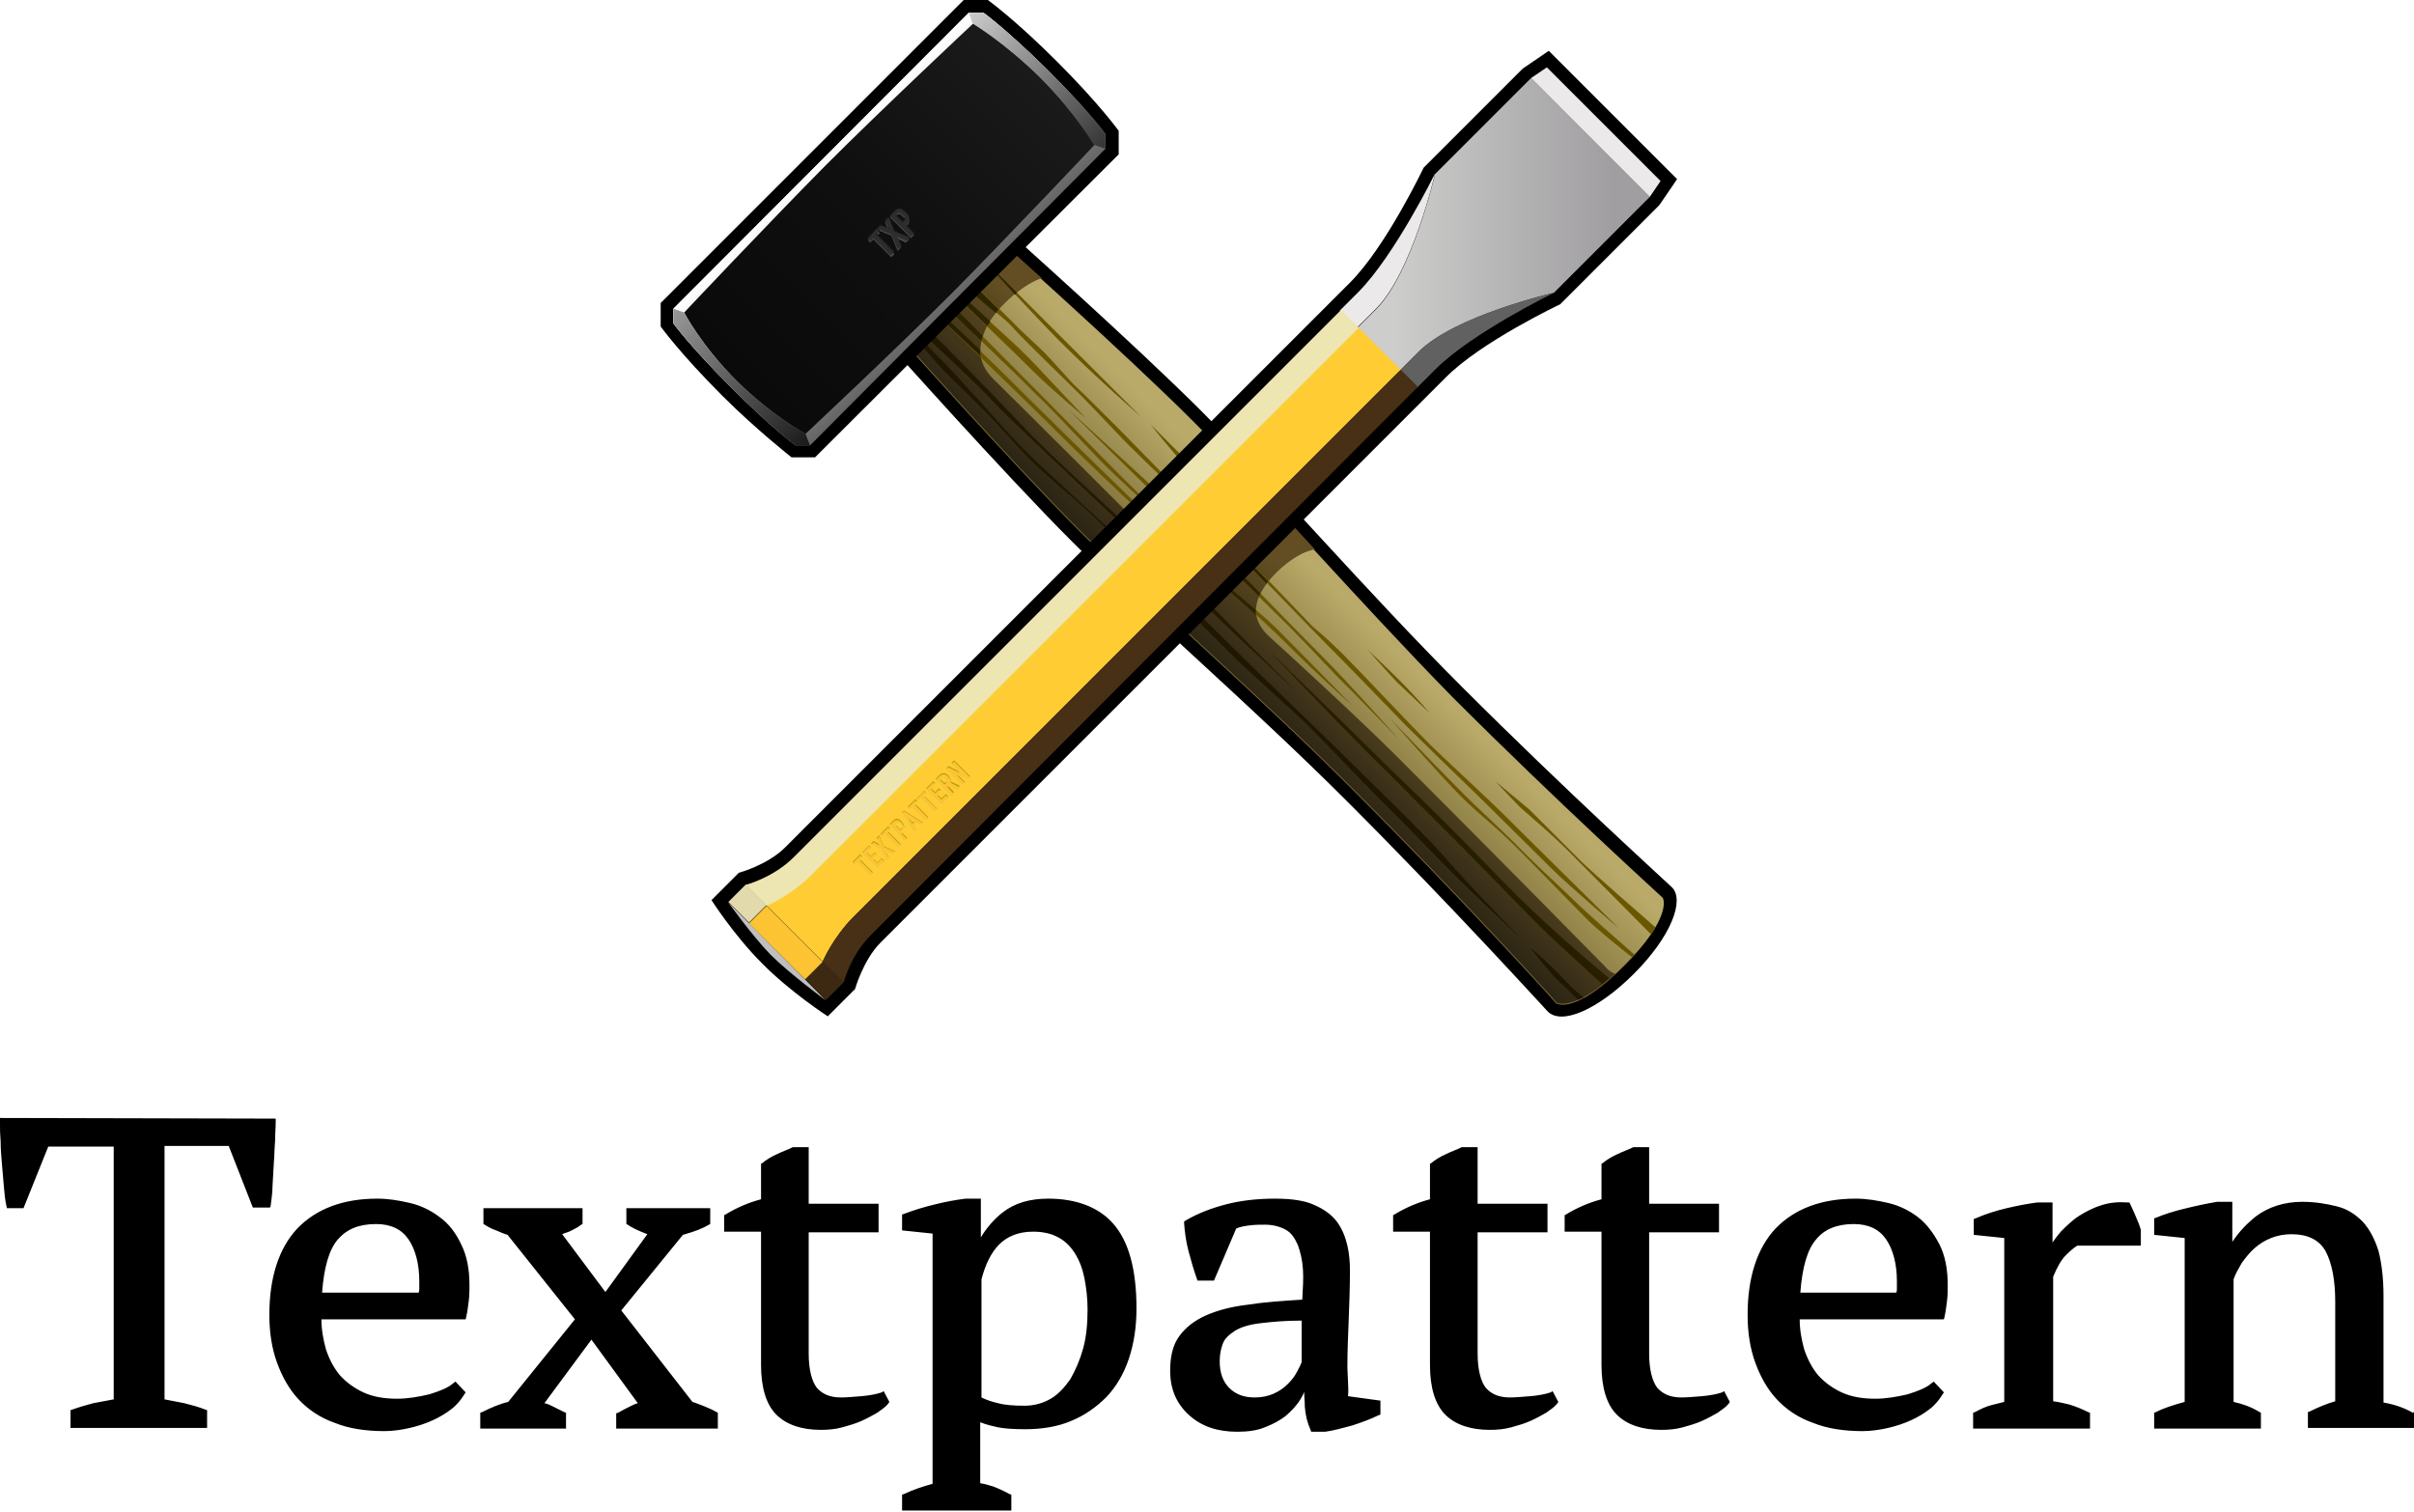
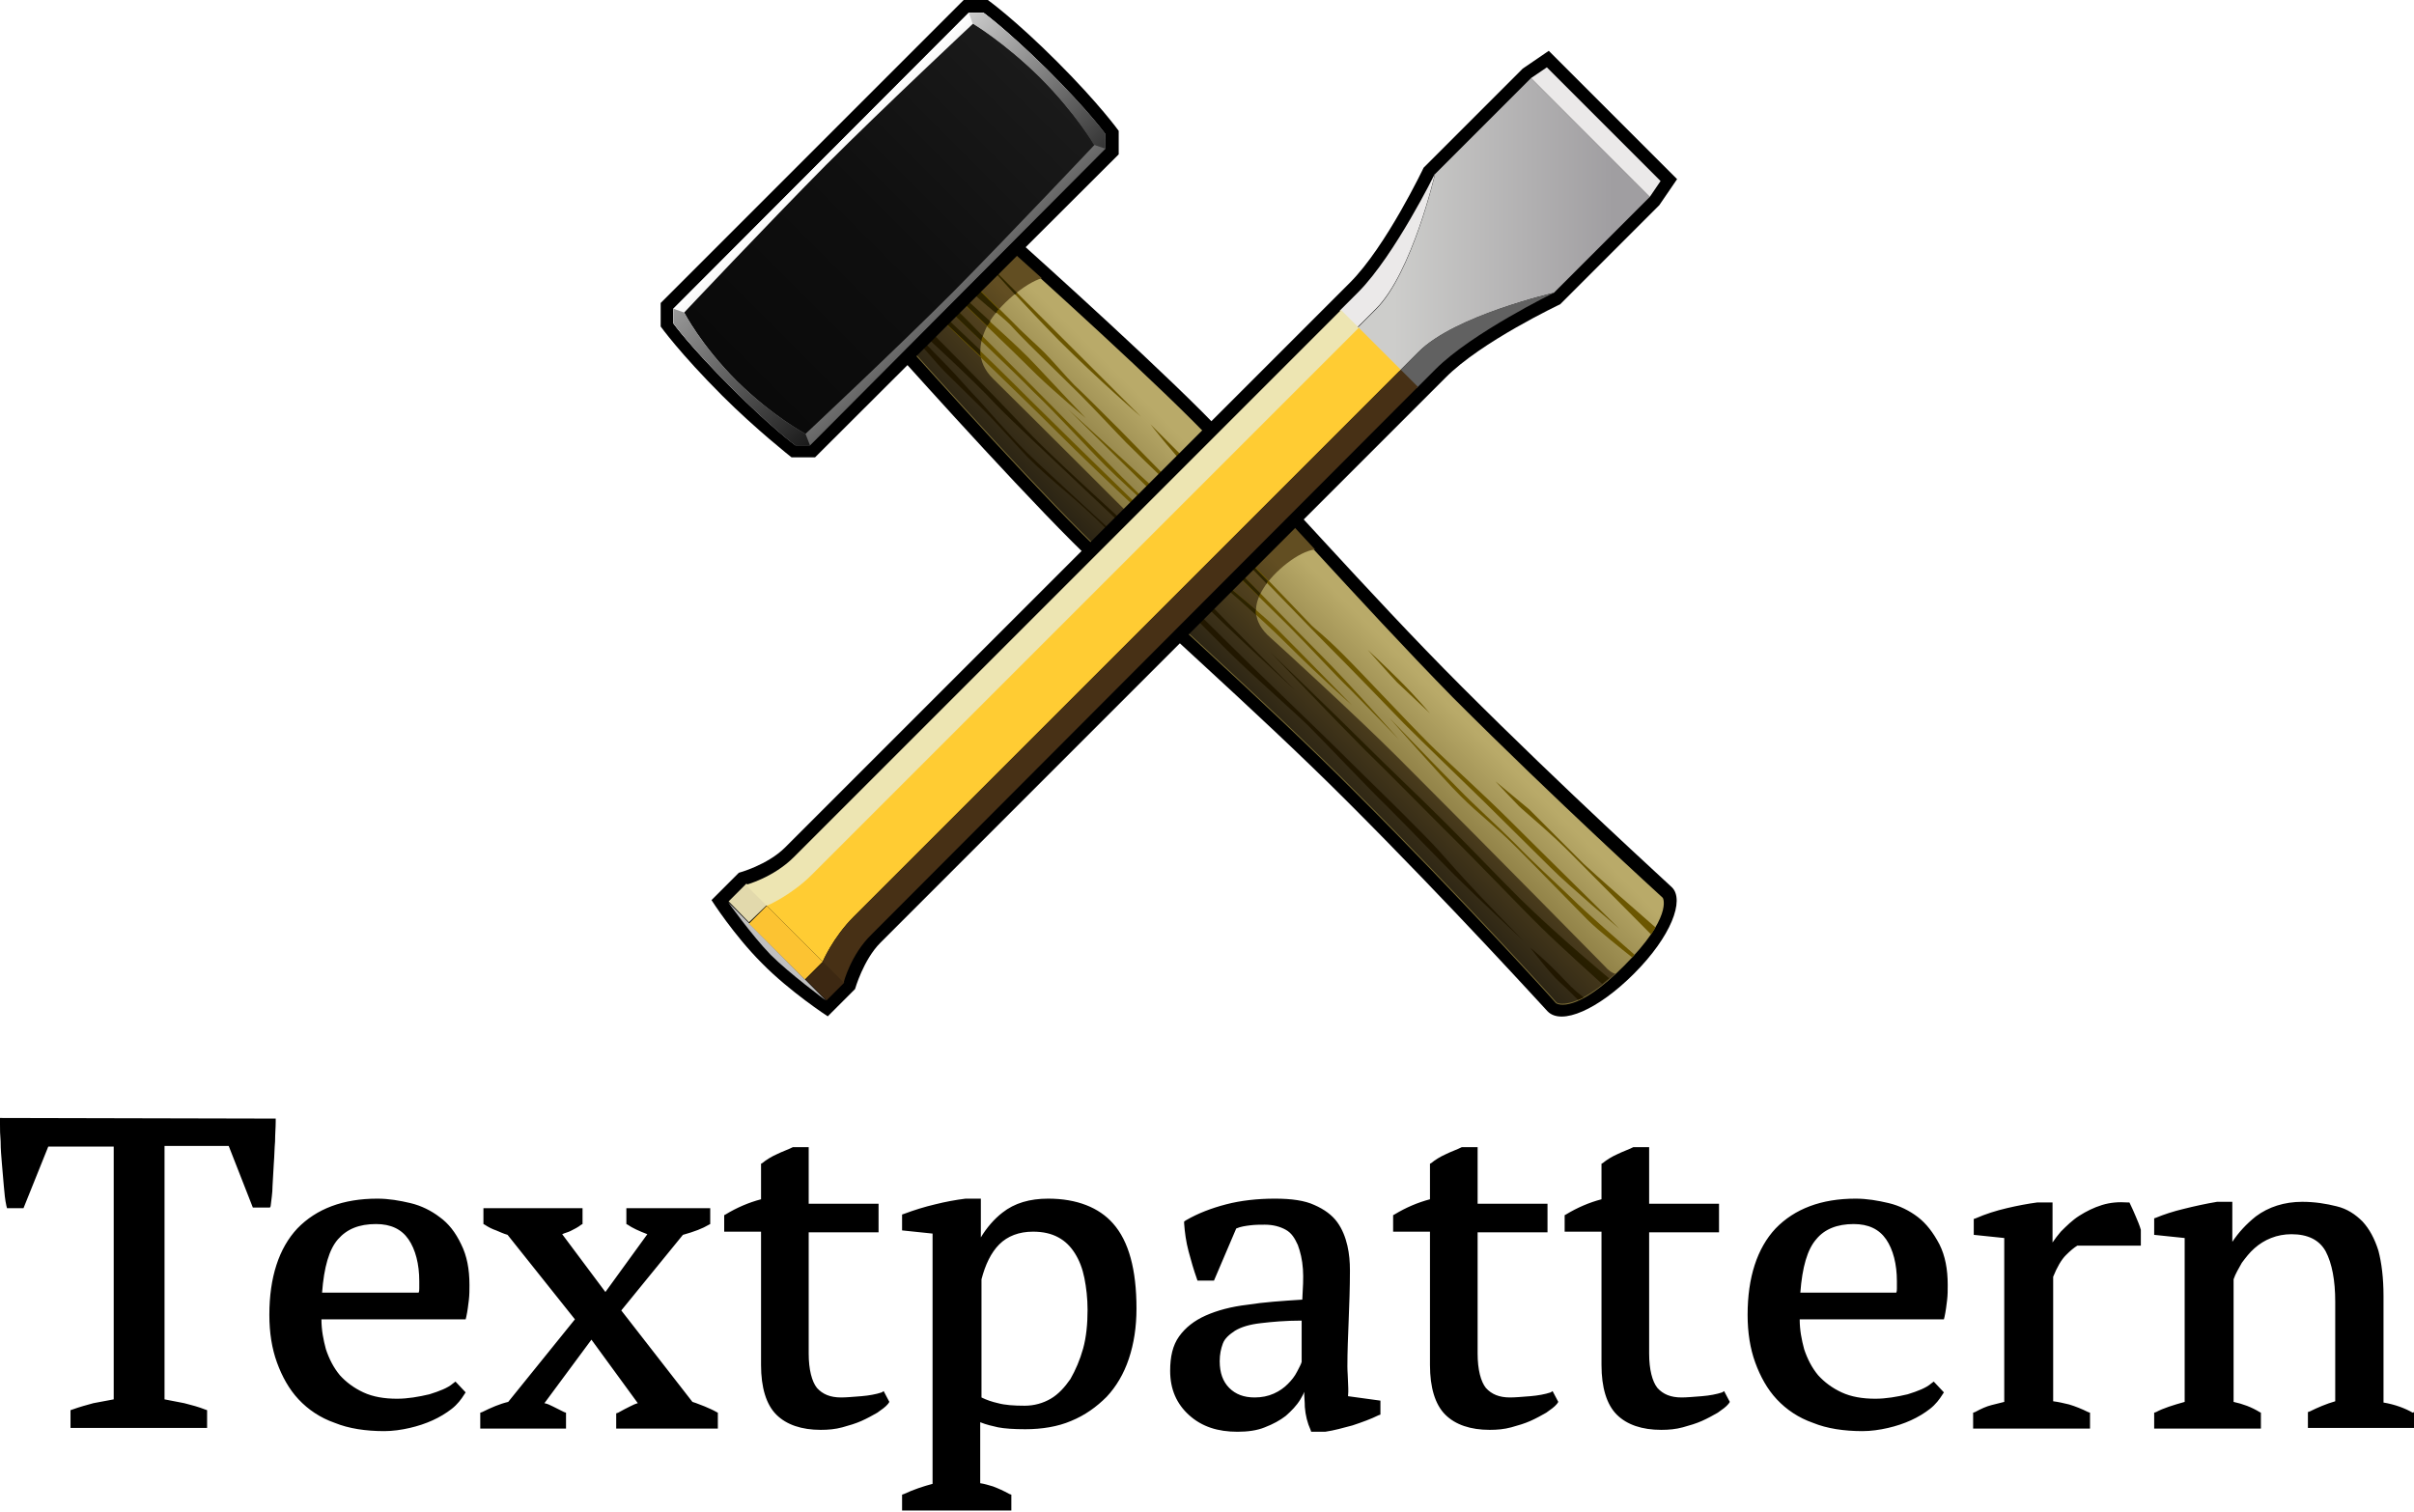
- <svg xmlns="http://www.w3.org/2000/svg" height="238" viewBox="0 0 380 238" width="380">
-   <linearGradient id="a" gradientTransform="matrix(1 0 0 -1 -101 -537.5)" gradientUnits="userSpaceOnUse" x1="294.575" x2="312.156" y1="-644.675" y2="-627.094">
+ <svg xmlns="http://www.w3.org/2000/svg" viewBox="0 0 380 238" width="380" height="238">
+   <linearGradient id="a" gradientUnits="userSpaceOnUse" x1="193.6" x2="211.181" y1="107.2" y2="89.619">
    <stop offset=".125" stop-color="#7b6c35" />
    <stop offset=".875" stop-color="#b9aa69" />
  </linearGradient>
-   <linearGradient id="b" gradientTransform="matrix(1 0 0 -1 -101 -537.5)" gradientUnits="userSpaceOnUse" x1="294.558" x2="311.847" y1="-644.657" y2="-627.368">
+   <linearGradient id="b" gradientUnits="userSpaceOnUse" x1="193.576" x2="210.875" y1="107.174" y2="89.874">
    <stop offset="0" stop-color="#2b2414" />
    <stop offset=".75" stop-color="#624e22" />
  </linearGradient>
-   <linearGradient id="c" gradientTransform="matrix(1 0 0 -1 -101 -537.5)" gradientUnits="userSpaceOnUse" x1="308.349" x2="296.258" y1="-630.825" y2="-642.916">
+   <linearGradient id="c" gradientUnits="userSpaceOnUse" x1="207.326" x2="195.226" y1="93.325" y2="105.425">
    <stop offset=".5" stop-color="#2d2400" />
    <stop offset=".875" stop-color="#211700" />
  </linearGradient>
-   <linearGradient id="d" gradientTransform="matrix(1 0 0 -1 -101 -537.5)" gradientUnits="userSpaceOnUse" x1="230.289" x2="251.714" y1="-562.785" y2="-584.21">
+   <linearGradient id="d" gradientUnits="userSpaceOnUse" x1="129.287" x2="150.712" y1="25.287" y2="46.712">
    <stop offset="0" stop-color="#fff" />
    <stop offset="1" stop-color="#666" />
  </linearGradient>
-   <linearGradient id="e" gradientTransform="matrix(1 0 0 -1 -101 -537.5)" gradientUnits="userSpaceOnUse" x1="217.045" x2="264.76" y1="-597.449" y2="-549.734">
+   <linearGradient id="e" gradientUnits="userSpaceOnUse" x1="116.048" x2="163.763" y1="59.952" y2="12.237">
    <stop offset="0" stop-color="#0a0a0a" />
    <stop offset=".5" stop-color="#0f0f0f" />
    <stop offset="1" stop-color="#1a1a1a" />
  </linearGradient>
-   <linearGradient id="f" gradientTransform="matrix(1 0 0 -1 -101 -537.5)" gradientUnits="userSpaceOnUse" x1="206.455" x2="227.879" y1="-586.62" y2="-608.044">
+   <linearGradient id="f" gradientUnits="userSpaceOnUse" x1="105.45" x2="126.874" y1="49.15" y2="70.574">
    <stop offset="0" stop-color="#999" />
    <stop offset="1" stop-color="#1a1a1a" />
  </linearGradient>
-   <linearGradient id="g" gradientTransform="matrix(1 0 0 -1 -101 -537.5)" gradientUnits="userSpaceOnUse" x1="254.121" x2="275.544" y1="-538.953" y2="-560.376">
+   <linearGradient id="g" gradientUnits="userSpaceOnUse" x1="153.112" x2="174.535" y1="1.462" y2="22.885">
    <stop offset="0" stop-color="#ccc" />
    <stop offset="1" stop-color="#333" />
  </linearGradient>
-   <linearGradient id="h" gradientTransform="matrix(1 0 0 -1 -101 -537.5)" gradientUnits="userSpaceOnUse" x1="314.633" x2="360.704" y1="-572.832" y2="-572.832">
+   <linearGradient id="h" gradientUnits="userSpaceOnUse" x1="213.6" x2="259.7" y1="35.35" y2="35.35">
    <stop offset=".125" stop-color="#cdcdcb" />
    <stop offset=".875" stop-color="#a09ea1" />
  </linearGradient>
  <path d="m257.2 153.3c-5.6 5.6-11.4 8.2-13.6 5.9-.8-.8 0 0 0 0-.4-.4-14.9-16.4-31.5-33-15-15-32.5-30.1-43.3-40.9s-28.8-31-28.8-31l-1.2-1.4 8.7-9.5 9.3-8.6 1.4 1.2s20.2 18 31 28.8 26 28.4 40.9 43.3c16.5 16.5 32.4 30.9 33.1 31.6 2 2-.1 7.7-6 13.6z" />
  <path d="m187.8 66.3c-10.7-10.7-30.9-28.7-30.9-28.7l-8 7.4-7.4 8s18 20.2 28.7 30.9 28.3 25.9 43.3 41c16.5 16.5 31.2 32.7 31.4 33 .3.3 3.4 1.6 10.8-5.9 7.5-7.5 6.2-10.6 6-10.7-.2-.2-16.5-15-33-31.5-15-15.3-30.2-32.8-40.9-43.5z" fill="url(#a)" />
  <path d="m254.3 153.3c-.5-.1-1.1-.5-1.7-1.2-.8-.8-16.1-16.4-32.6-32.9-6.1-6.1-18.3-17.3-20-18.8-3-2.6-2.7-5.3-1.1-7.8 1.6-2.6 5.5-5.8 8.1-6.1-2.5-2.7-5-5.4-7.4-8-7.2 4-15.5 8.8-16.7 7.6-5.8-5.8-20.4-20.4-26.6-26.5-2.7-2.7-2.3-5.6-.8-8.5 1.7-3.1 6-6.6 8.5-7.3-4.2-3.8-7-6.3-7-6.3l-8 7.4-7.4 8s18 20.2 28.7 30.9 28.3 25.9 43.3 41c16.5 16.5 31.2 32.7 31.4 33 .2.2 2.9 1.3 9.3-4.5z" fill="url(#b)" />
  <path d="m225.1 112.3s-2.1-2.5-4.6-5-5.2-5-5.2-5 3 3.4 4.6 5.1c1.6 1.5 5.2 4.9 5.2 4.9zm-37.8-39.3-6.2-6.2s3.6 4.6 5.7 6.7c2.2 2.2 2.9 1.9.5-.5zm-5.3 9.4c-3.8-3.8-9.9-9.6-19.9-19.5-7.7-7.7-13.8-13.4-15.7-15.2l-.4.5c2.7 2.6 14.1 13.5 20.4 19.8 7.1 7.1 19.3 18.5 22.5 21.1s9.4 8 14.2 12.8c4.7 4.7 9.7 9.1 9.7 9.1s-8.1-8.3-11.7-11.9-14.7-12.3-19.1-16.7zm-2.4-16.8-12.5-12.5-13-13c1.5 1.7 7.4 8.2 12.6 13.5 6.1 6.1 12.9 12 12.9 12zm-15.2-9c1 1 3.7 3.6 5.7 5.6s6.2 6.5 7.2 7.5c4.1 4.1 7 6.7 11.9 11.6s16.9 17.4 19.3 19.8c4.1 4.1 9.7 9.9 12.5 12.8 2.9 2.9 9.3 9.1 12.6 12.3 3.3 3.3 7.6 7.5 10.5 10.4s10.8 9.6 10.8 9.6-12.5-12.3-17-16.8-10.1-9.5-12.9-12.3c-3.9-3.9-10.2-10.7-13.5-14s-4.3-3.9-5-4.6-7.5-7.9-9.4-9.7c-1.8-1.8-17.8-18-20.7-21-2.9-2.9-6-6-7.3-7.2-1.2-1.2-3.4-3.8-4.7-5.1s-3.6-3.3-5.1-4.9c-1.5-1.5-5.5-5.4-8-7.9l-.9.8c4.3 4.2 6.9 5.9 8.6 7.6 1.6 1.8 4.4 4.5 5.4 5.5zm9.7 16.8c3 3 15.7 14.5 15.7 14.5s-8.7-8.3-13.1-12.7-9.8-10-15.1-15.3c-4.4-4.4-11.5-11.6-13.8-13.9l-.7.7c3 2.8 12.7 12 15.5 14.9 3.5 3.3 8.4 8.7 11.5 11.8zm64.4 59.4c-3.1-3.1-6.3-5.9-9-8.7-2.8-2.8-10.8-11.1-10.8-11.1s8.2 9.3 11.2 12.3 5.2 4.5 8.8 8.1 9.1 9.3 11.2 11.4c1.7 1.7 5.6 4.8 7 5.9l.4-.4c-1.8-1.6-7.5-6.5-10-9-3-2.9-5.7-5.3-8.8-8.5zm10.8 3.2-8.6-8.6-5.3-4.4s2.9 3.1 3.7 3.9 5.2 4.4 8.4 7.7c2.8 2.8 10.3 10.4 12.4 12.5.3-.4.5-.8.7-1.1-2.1-1.8-9.6-8.4-11.3-10zm-78.4-70.2c-3.4-3.5-7.6-8.1-9.1-9.6-3.4-3.4-10.1-9.2-12.5-11.6l-.4.4-.1.1c2.5 2.4 9.8 9.3 14.4 13.9 3 2.9 7.7 6.8 7.7 6.8zm-2.8-1.4c3.7 3.7 31.2 30.6 34.7 34.1s7.5 7.9 9.6 9.9c2.1 2.1 7.8 8 7.8 8s-7.7-8.7-12.2-13.2-15.4-15.8-20.5-20.9c-3.7-3.6-19.4-17.9-19.4-17.9z" fill="#6b5600" />
-   <path d="m212.6 120c-5.1-5.1-14.9-14.4-19.2-18.7-.7-.7-9.3-9.2-11.2-11-1.8-1.8-17.8-16.3-20.7-19.2s-6.3-6.9-7.5-8.2c-1.2-1.2-3.6-4-4.9-5.3s-3.4-3.5-4.9-5.1c-.5-.5-.9-.8-1.2-.9l-.2.2c.1.2.4.7 1 1.3 1.7 1.7 3.9 4.4 4.9 5.4s4.3 4.2 6.3 6.2 5.8 6.3 6.8 7.3c4.1 4.1 7.4 6.3 12.3 11.2s16.5 16.6 18.9 19c4.1 4.1 10 9.2 12.9 12 2.9 2.9 9.3 9.7 12.6 12.9 3.3 3.3 7.6 7.8 10.5 10.7s10.8 10.3 10.8 10.3c-12-12.2-11.6-12.6-15.8-16.8-4.5-4.6-8.6-8.5-11.4-11.3zm26.6 21.4c-4.1-4.1-7.2-7.4-11.5-11.7s-9.2-8.9-13-12.7-14.8-14.4-14.8-14.4 10.9 11.4 15 15.5c4.2 4.1 7.5 7.5 12.4 12.4 5 4.9 12.4 12.7 15.4 15.6 2.5 2.5 9.5 8.8 9.5 8.8l1.1-.9c.1.1-7.9-6.5-14.1-12.6zm-82.4-77.7c3.6 3.8 26.1 24.6 29.3 28 3.2 3.5 17.8 17 17.8 17s-9.8-9.7-14.5-14.7-22.5-20.6-28.1-26.6-15.4-15.8-15.4-15.8l-.9.7s8.3 7.6 11.8 11.4zm89.5 90.6c-2.7-2.9-5.4-5.1-5.4-5.1s3.2 4.2 4.7 5.5c1 .9 2.1 2 2.8 2.7.3-.1.6-.2.9-.4-.6-.4-1.6-1.2-3-2.7zm-58.9-68.7s-.1 0 0 0c1.4 1.4 2.4 2.3 2.4 2.3s-.9-.9-2.4-2.3zm10.3 11.2c0-.3-.1-.5 0-.8-3.4-2.9-8-6.7-11.7-9.9-.2 0-.3.1-.5.1 1.4 1.3 2.5 2.3 3.2 2.8 2.2 1.8 5.6 4.7 9 7.8zm.7-3.4c-3.1-3.1-6.2-6.3-8.7-8.8-.3.1-.5.2-.7.3 3.4 3.4 6.7 6.5 9.2 9 0-.1.1-.3.2-.5zm-38.3-47.3-5.9-5.9c.8.9 3 3.3 5.6 6.2.1-.2.2-.3.3-.3zm39.5 45.4c-1.1-1.1-2-2.1-2.5-2.6-.6-.6-2.6-2.7-5.3-5.3-.1.1-.2.1-.3.2 2.3 2.3 5.1 5.2 7.9 8.1 0-.2.1-.3.2-.4zm-44.9-38.6c-2.8-2.9-5.5-5.5-6.7-6.8-.2.3-.4.5-.6.8 1.4 1.4 4.2 4 7.1 6.8 0-.3.1-.6.2-.8zm2.5-4.2c-1.8-1.8-4.3-4.2-6-5.9l-.8.8c2.8 2.7 4.8 4.4 6.4 5.7.1-.2.2-.4.4-.6zm-2.9 6.4c-3.7-3.5-6.4-6.1-7.7-7.3-.2.2-.3.4-.4.5 1.4 1.4 4.6 4.4 8.2 7.8-.1-.2-.1-.6-.1-1zm1.2-3.9c.1-.2.3-.4.4-.6-2.6-2.4-5.2-4.7-6.5-6l-.3.3-.2.2c1.3 1.2 3.8 3.6 6.5 6.2 0-.1 0-.1.1-.1z" fill="url(#c)" />
+   <path d="m212.6 120c-5.1-5.1-14.9-14.4-19.2-18.7-.7-.7-9.3-9.2-11.2-11-1.8-1.8-17.8-16.3-20.7-19.2s-6.3-6.9-7.5-8.2c-1.2-1.2-3.6-4-4.9-5.3s-3.4-3.5-4.9-5.1c-.5-.5-.9-.8-1.2-.9l-.2.2c.1.2.4.7 1 1.3 1.7 1.7 3.9 4.4 4.9 5.4s4.3 4.2 6.3 6.2 5.8 6.3 6.8 7.3c4.1 4.1 7.4 6.3 12.3 11.2s16.5 16.6 18.9 19c4.1 4.1 10 9.2 12.9 12 2.9 2.9 9.3 9.7 12.6 12.9 3.3 3.3 7.6 7.8 10.5 10.7s10.8 10.3 10.8 10.3c-12-12.2-11.6-12.6-15.8-16.8-4.5-4.6-8.6-8.5-11.4-11.3zm26.6 21.4c-4.1-4.1-7.2-7.4-11.5-11.7s-9.2-8.9-13-12.7-14.8-14.4-14.8-14.4 10.9 11.4 15 15.5c4.2 4.1 7.5 7.5 12.4 12.4 5 4.9 12.4 12.7 15.4 15.6 2.5 2.5 9.5 8.8 9.5 8.8l1.1-.9c.1.1-7.9-6.5-14.1-12.6zm-82.4-77.7c3.6 3.8 26.1 24.6 29.3 28 3.2 3.5 17.8 17 17.8 17s-9.8-9.7-14.5-14.7-22.5-20.6-28.1-26.6-15.4-15.8-15.4-15.8l-.9.7s8.3 7.6 11.8 11.4zm89.5 90.6c-2.7-2.9-5.4-5.1-5.4-5.1s3.2 4.2 4.7 5.5c1 .9 2.1 2 2.8 2.7.3-.1.6-.2.9-.4-.6-.4-1.6-1.2-3-2.7zm-58.9-68.7c1.4 1.4 2.4 2.3 2.4 2.3s-.9-.9-2.4-2.3zm10.3 11.2c0-.3-.1-.5 0-.8-3.4-2.9-8-6.7-11.7-9.9-.2 0-.3.1-.5.1 1.4 1.3 2.5 2.3 3.2 2.8 2.2 1.8 5.6 4.7 9 7.8zm.7-3.4c-3.1-3.1-6.2-6.3-8.7-8.8-.3.1-.5.2-.7.3 3.4 3.4 6.7 6.5 9.2 9 0-.1.1-.3.2-.5zm-38.3-47.3-5.9-5.9c.8.9 3 3.3 5.6 6.2.1-.2.2-.3.3-.3zm39.5 45.4c-1.1-1.1-2-2.1-2.5-2.6-.6-.6-2.6-2.7-5.3-5.3-.1.1-.2.1-.3.2 2.3 2.3 5.1 5.2 7.9 8.1 0-.2.1-.3.2-.4zm-44.9-38.6c-2.8-2.9-5.5-5.5-6.7-6.8-.2.3-.4.5-.6.8 1.4 1.4 4.2 4 7.1 6.8 0-.3.1-.6.2-.8zm2.5-4.2c-1.8-1.8-4.3-4.2-6-5.9l-.8.8c2.8 2.7 4.8 4.4 6.4 5.7.1-.2.2-.4.4-.6zm-2.9 6.4c-3.7-3.5-6.4-6.1-7.7-7.3-.2.2-.3.4-.4.5 1.4 1.4 4.6 4.4 8.2 7.8-.1-.2-.1-.6-.1-1zm1.2-3.9c.1-.2.3-.4.4-.6-2.6-2.4-5.2-4.7-6.5-6l-.3.3-.2.2c1.3 1.2 3.8 3.6 6.5 6.2 0-.1 0-.1.1-.1z" fill="url(#c)" />
  <path d="m155.5 0s4.2 3 10.9 9.7 9.7 10.9 9.7 10.9v3.7l-47.8 47.7h-3.7s-5.6-4.4-10.9-9.7c-6.7-6.7-9.7-10.9-9.7-10.9v-3.7l47.7-47.7z" />
  <path d="m154.8 2h-2.3l-46.5 46.6v2.3s2.5 3.5 9.1 10.1 10.1 9.1 10.1 9.1h2.3l46.5-46.7v-2.3s-2.5-3.5-9.1-10.1c-6.6-6.5-10.1-9-10.1-9z" fill="url(#d)" />
  <path d="m154.8 2h-2.3l-46.5 46.6v2.3s2.5 3.5 9.1 10.1 10.1 9.1 10.1 9.1h2.3l46.5-46.7v-2.3s-2.5-3.5-9.1-10.1c-6.6-6.5-10.1-9-10.1-9z" fill="url(#d)" />
  <path d="m172.3 22.8s-13.1 13.9-22.3 23.2c-9.2 9.2-23.2 22.3-23.2 22.3s-5.1-2.7-10.8-8.3c-5.7-5.7-8.3-10.8-8.3-10.8s13.1-13.9 22.3-23.2c9.2-9.2 23.2-22.3 23.2-22.3s4.9 2.9 10.6 8.5c5.6 5.7 8.5 10.6 8.5 10.6z" fill="url(#e)" />
  <path d="m126.8 68.3s-5.1-2.7-10.8-8.3c-5.7-5.7-8.3-10.8-8.3-10.8l-1.7-.6v2.3s2.5 3.5 9.1 10.1 10.1 9.1 10.1 9.1h2.3z" fill="url(#f)" />
  <path d="m174 23.4v-2.3s-2.5-3.5-9.1-10.1c-6.6-6.5-10.1-9-10.1-9h-2.3l.6 1.7s4.9 2.9 10.6 8.5c5.7 5.7 8.5 10.6 8.5 10.6z" fill="url(#g)" />
-   <path d="m137.5 37.7-.5.5-.4-.4 1.5-1.5.4.4-.5.5 2.8 2.8-.5.5zm2.8-.6-2.2-.9.5-.5 1.3.6-.6-1.3.5-.5.9 2.2 2.4 1-.5.5-1.5-.7.7 1.5-.5.5zm-.2-2.9.7-.7c.3-.3.5-.4.8-.4s.6.2 1 .6c.3.3.5.5.5.8.1.3 0 .7-.3 1l-.2.2 1.3 1.3-.5.5zm2 1 .2-.2c.4-.4.2-.6-.2-.9-.3-.3-.6-.6-.9-.2l-.2.2z" fill="#494949" />
-   <g fill="#191919">
-     <path d="m137.5 37.3-.5.5-.4-.4 1.5-1.6.4.4-.5.5 2.8 2.8-.5.5z" />
-     <path d="m140.3 36.7-2.2-.9.5-.5 1.3.6-.6-1.3.5-.5.9 2.2 2.4 1-.5.5-1.5-.7.7 1.5-.5.5zm-.2-2.9.7-.7c.3-.3.5-.4.8-.4s.6.2 1 .6c.3.3.5.5.5.8.1.3 0 .7-.3 1l-.2.2 1.3 1.3-.5.5zm2 1 .2-.2c.4-.4.2-.6-.2-.9-.3-.3-.6-.6-.9-.2l-.2.2z" />
-   </g>
-   <path d="m137.5 37.5-.5.5-.4-.4 1.4-1.6.4.4-.5.5 2.8 2.8-.5.5zm2.8-.6-2.2-.9.5-.5 1.4.5-.6-1.3.5-.5.9 2.2 2.4 1-.5.5-1.5-.7.7 1.5-.5.5zm-.2-2.9.7-.7c.3-.3.5-.4.8-.4s.6.2 1 .6c.3.3.5.5.5.8.1.3 0 .7-.3 1l-.2.2 1.3 1.3-.5.5zm2 1 .2-.2c.4-.4.2-.6-.2-.9-.3-.3-.6-.6-.9-.2l-.2.2z" fill="#2d2d2d" />
  <path d="m119.9 151.6c-4.4-4.4-7.9-9.9-7.9-9.9l4.3-4.3s4.5-1.2 7.3-4l88.9-88.9c5.7-5.7 11.6-18.1 11.6-18.1l15.6-15.6 4.1-2.8 20.2 20.2-2.8 4.1-15.6 15.6s-12.5 5.9-18.1 11.6l-88.9 88.9c-2.7 2.7-4 7.3-4 7.3l-4.3 4.3s-6-3.9-10.4-8.4z" />
  <path d="m241 12.3-15.1 15.1s-3.6 15.6-9.3 21.3l-3 3 6.7 6.7 3-3c5.7-5.7 21.3-9.3 21.3-9.3l15.1-15.1z" fill="url(#h)" />
  <path d="m220.3 58.4 2.7 2.7 3-3c5.7-5.7 18.6-12 18.6-12s-15.6 3.5-21.3 9.3z" fill="#616161" />
  <path d="m210.9 48.9 2.7 2.7 3-3c5.7-5.7 9.3-21.3 9.3-21.3s-6.3 12.8-12 18.6z" fill="#ebe9e9" />
  <path d="m213.8 51.5-86.1 86.1c-3.3 3.3-7.1 4.9-7.1 4.9l8.9 8.9s1.6-3.8 4.9-7.1l86.1-86.1z" fill="#fc3" />
  <path d="m114.6 142s3.7 5.2 6.7 8.3c3 3 8.7 7.2 8.7 7.2z" fill="#bfbfbf" />
  <path d="m259.7 31 1.7-2.5-17.9-17.9-2.5 1.7" fill="#ebe9e9" />
-   <path d="m134.9 135.6-.4.4-.3-.3 1.2-1.2.3.3-.4.4 2.1 2.1-.4.4zm.8-1.4 1.1-1.1.3.3-.7.7.7.7.6-.6.3.3-.6.6.7.7.7-.7.4.4-1.1 1.1zm3-.7-1.6-.7.4-.4 1 .5-.5-1 .4-.4.7 1.7 1.8.8-.4.4-1.1-.5.5 1.1-.4.4zm.6-2.3-.4.4-.3-.3 1.2-1.2.3.3-.4.4 2.1 2.1-.4.4zm.8-1.5.5-.5c.2-.2.4-.3.6-.3s.4.1.7.4c.2.2.3.4.4.6.1.3 0 .5-.3.8l-.2.2 1 1-.4.4zm1.6.9.2-.2c.3-.3.1-.5-.1-.7s-.4-.4-.7-.1l-.2.2zm.3-2.7.3-.3 3 1.9-.4.4-.6-.4-.5.5.4.6-.4.4zm.9.5.7 1.1.4-.4zm.7-1.5-.4.4-.3-.3 1.2-1.2.3.3-.4.4 2.1 2.1-.4.4zm1.4-1.3-.4.4-.3-.3 1.2-1.2.3.3-.4.4 2.1 2.1-.4.4zm.8-1.5 1.1-1.1.3.3-.7.7.7.7.6-.6.3.3-.6.6.7.7.7-.7.4.4-1.1 1.1zm1.5-1.5.6-.6c.4-.4.9-.4 1.4.1.3.3.4.6.3.9l1.5.7-.4.4-1.4-.7-.2.2 1.1 1.1-.4.4zm1.4.7.2-.2c.2-.2.1-.4-.1-.7-.3-.2-.4-.3-.7-.1l-.2.2zm.3-2.4.3-.3 2 1-1.5-1.5.4-.4 2.5 2.5-.3.3-2-.9 1.5 1.5-.4.4z" fill="#ba9c0a" />
-   <path d="m134.9 135.9-.4.4-.3-.3 1.2-1.2.3.3-.4.4 2.1 2.1-.4.4zm.8-1.4 1.1-1.1.3.3-.7.7.7.7.6-.6.3.3-.6.6.7.7.7-.7.4.4-1.1 1.1zm3-.7-1.6-.7.4-.4 1 .5-.5-1 .4-.4.7 1.7 1.8.8-.4.4-1.1-.5.5 1.1-.4.4zm.6-2.3-.4.4-.3-.3 1.2-1.2.3.3-.4.4 2.1 2.1-.4.4zm.8-1.4.5-.5c.2-.2.4-.3.6-.3s.4.1.7.4c.2.2.3.4.4.6.1.3 0 .5-.3.8l-.2.2 1 1-.4.4zm1.6.8.2-.2c.3-.3.1-.5-.1-.7s-.4-.4-.7-.1l-.2.2zm.3-2.7.3-.3 3 1.9-.4.4-.6-.4-.5.5.4.6-.4.4zm.9.5.7 1.1.4-.4zm.7-1.5-.4.4-.3-.3 1.2-1.2.3.3-.4.4 2.1 2.1-.4.4zm1.4-1.3-.4.4-.3-.3 1.2-1.2.3.3-.4.4 2.1 2.1-.4.4zm.8-1.5 1.1-1.1.3.3-.7.7.7.7.6-.6.3.3-.6.6.7.7.7-.7.4.4-1.1 1.1zm1.5-1.5.6-.6c.4-.4.9-.4 1.4.1.3.3.4.6.3.9l1.5.7-.4.4-1.4-.7-.3.3 1.1 1.1-.4.4zm1.4.8.2-.2c.2-.2.1-.4-.1-.7-.3-.2-.4-.3-.7-.1l-.2.2zm.3-2.5.3-.3 2 1-1.5-1.5.4-.4 2.5 2.5-.3.3-2-.9 1.5 1.5-.4.4z" fill="#ecd74c" />
-   <path d="m134.9 135.8-.4.4-.3-.3 1.2-1.2.3.3-.4.4 2.1 2.1-.4.4zm.8-1.5 1.1-1.1.3.3-.7.7.7.7.6-.6.3.3-.6.6.7.7.7-.7.4.4-1.1 1.1zm3-.6-1.6-.7.4-.4 1 .5-.5-1 .4-.4.7 1.6 1.8.8-.4.4-1.1-.5.5 1.1-.4.4zm.6-2.3-.4.4-.3-.3 1.2-1.2.3.3-.4.4 2.1 2.1-.4.4zm.8-1.5.5-.5c.2-.2.4-.3.6-.3s.4.1.7.4c.2.2.3.4.4.6.1.3 0 .5-.3.8l-.2.2 1 1-.4.4zm1.6.8.2-.2c.3-.3.1-.5-.1-.7s-.4-.4-.7-.1l-.2.2zm.3-2.7.3-.3 3 1.9-.3.4-.6-.4-.5.5.4.6-.4.4zm.9.6.7 1.1.4-.4zm.7-1.5-.4.4-.3-.3 1.2-1.2.3.3-.4.4 2.1 2.1-.4.4zm1.4-1.4-.4.4-.3-.3 1.2-1.2.3.3-.4.4 2.1 2.1-.4.4zm.8-1.4 1.1-1.1.3.3-.7.7.7.7.6-.6.3.3-.6.6.7.7.7-.7.4.4-1.1 1.1zm1.5-1.5.6-.6c.4-.4.9-.4 1.4.1.3.3.4.6.3.9l1.5.8-.4.4-1.4-.7-.2.2 1.1 1.1-.4.4zm1.4.7.2-.2c.2-.2.1-.4-.1-.7-.3-.2-.4-.3-.7-.1l-.2.2zm.3-2.4.3-.3 2 1-1.5-1.5.4-.4 2.5 2.5-.3.3-2-.9 1.5 1.5-.4.4z" fill="#fcc332" />
-   <path d="m126.78 154.16 2.758-2.756 3.252 3.254-2.76 2.756z" fill="#3d2812" />
-   <path d="m117.903 145.245-3.25-3.254 2.758-2.756 3.252 3.255z" fill="#e2d9ac" />
-   <path d="m129.495 151.434-2.76 2.757-8.836-8.84 2.757-2.756z" fill="#fcc332" />
+   <path d="m126.8 154.2 2.8-2.8 3.3 3.3-2.8 2.8z" fill="#3d2812" />
+   <path d="m117.9 145.2-3.2-3.3 2.8-2.8 3.3 3.3z" fill="#e2d9ac" />
+   <path d="m129.5 151.4-2.8 2.8-8.8-8.8 2.8-2.8z" fill="#fcc332" />
  <path d="m223.2 60.9-2.7-2.7-86.1 86.1c-3.3 3.3-4.9 7.1-4.9 7.1l3.3 3.3s1.1-4.4 4.4-7.6z" fill="#473015" />
  <path d="m211.1 48.8-86.1 86.1c-3.3 3.3-7.6 4.4-7.6 4.4l3.3 3.3s3.8-1.6 7.1-4.9l86.1-86.1z" fill="#ede5b2" />
  <path d="m42.6 189.9c.1-1 .3-2 .3-3.2l.2-3.5c.1-1.2.1-2.4.2-3.5 0-1.1.1-2.2.1-3.1v-.5l-43.4-.1v1c0 .9 0 1.5.1 2.7 0 1.2.1 2.3.2 3.5s.2 2.4.3 3.5c.1 1.2.2 2.2.4 3.1l.1.4h2.6l3.9-9.7h10.3v39.8c-1.1.2-2.2.4-3.2.6-1.1.3-2.2.6-3.3 1l-.3.1v2.8h21.5v-2.8l-.3-.1c-1-.4-2.1-.7-3.3-1-1-.2-2-.4-3.1-.6v-39.9h10.1l3.8 9.7h2.7zm26.6 1.7c-1.3-1-2.9-1.8-4.6-2.2s-3.4-.7-5.2-.7c-5.4 0-9.6 1.6-12.6 4.7-2.9 3.1-4.4 7.7-4.4 13.6 0 2.8.4 5.3 1.2 7.5s1.9 4.2 3.4 5.8 3.4 2.9 5.7 3.7c2.2.9 4.9 1.3 7.8 1.3 1.3 0 2.7-.2 4-.5s2.5-.7 3.6-1.2 2.1-1.1 3-1.8 1.5-1.5 2-2.3l.2-.3-1.6-1.7-.4.3c-.8.7-2.1 1.2-3.7 1.7-1.7.4-3.4.7-5.1.7-2 0-3.8-.3-5.3-1s-2.7-1.6-3.7-2.7c-1-1.2-1.7-2.6-2.2-4.1-.4-1.5-.7-3-.7-4.7h22.7l.1-.4c.2-.9.3-1.8.4-2.6s.1-1.6.1-2.4c0-2.5-.4-4.6-1.3-6.4-.9-1.9-2-3.3-3.4-4.3zm-10 1.1c2.3 0 4 .8 5.1 2.4s1.7 3.9 1.7 6.6v1.1c0 .2 0 .5-.1.7h-15.2c.3-4 1.1-6.8 2.5-8.4s3.3-2.4 6-2.4zm51.7 28.7c-.6-.2-1.2-.5-1.9-.7l-11.2-14.4 9.7-11.9c1.8-.5 3.1-1 4.1-1.6l.2-.1v-2.5h-13.2v2.5l.2.1c.7.5 1.8 1 3.1 1.5l-6.6 9.1-6.8-9.1c.4-.2.9-.3 1.3-.5.6-.3 1.2-.6 1.7-1l.2-.1v-2.5h-15.6v2.5l.2.1c.6.4 1.2.7 1.8.9.5.2 1.1.5 1.8.7l10.6 13.3-10.5 13c-1.3.3-2.7.9-4.1 1.6l-.3.1v2.5h13.5v-2.5l-.3-.1-1.8-.9c-.4-.2-.8-.4-1.3-.5l7.4-10 7.3 10c-.4.1-.8.3-1.2.5-.6.3-1.2.6-1.9 1l-.3.1v2.4h16v-2.5l-.2-.1c-.5-.3-1.2-.6-1.9-.9zm27.9-2.2c-.9.3-2 .5-3.2.6-1.3.1-2.4.2-3.2.2-1.7 0-2.9-.5-3.8-1.5-.8-1-1.3-2.9-1.3-5.4v-19.1h11v-4.5h-11v-8.9h-2.5c-.8.4-1.7.7-2.5 1.1-.9.4-1.7.9-2.3 1.4l-.2.1v5.6c-1.9.5-3.8 1.3-5.6 2.4l-.2.1v2.6h5.8v21c0 3.5.8 6.2 2.4 7.8s4 2.4 7 2.4c1.2 0 2.3-.1 3.4-.4s2.1-.6 3-1 1.8-.9 2.5-1.3c.7-.5 1.3-.9 1.7-1.4l.2-.3-.9-1.7zm26.2-30.5c-2.9 0-5.3.7-7.2 2.2-1.3 1-2.5 2.4-3.4 3.9v-6.1h-2.4c-1.6.2-3.2.5-4.8.9-1.7.4-3.3.9-4.9 1.5l-.3.1v2.5l4.8.5v39.4c-1.5.4-3 .9-4.5 1.6l-.3.1v2.5h17.2v-2.5l-.3-.1c-.9-.5-1.8-.9-2.6-1.2-.7-.2-1.3-.4-2-.5v-9.6c1 .4 1.9.6 2.8.8 1 .2 2.5.3 4.3.3 2.6 0 5.1-.4 7.2-1.3 2.2-.9 4-2.2 5.6-3.8 1.5-1.6 2.7-3.6 3.5-6s1.2-5 1.2-7.9c0-6.1-1.2-10.6-3.7-13.4-2.2-2.5-5.7-3.9-10.2-3.9zm6.2 17.5c0 2.2-.2 4.3-.7 6.1s-1.2 3.4-2 4.8c-.9 1.3-1.9 2.4-3.1 3.1s-2.6 1.1-4.1 1.1c-1.7 0-3.1-.1-4.2-.4-.9-.2-1.8-.5-2.6-.9v-18.6c.6-2.3 1.5-4.2 2.8-5.5s3.1-2 5.3-2c1.6 0 2.9.3 4 .9s1.9 1.4 2.6 2.5 1.2 2.4 1.5 3.9.5 3.2.5 5zm41 11.4c0-.7-.1-1.6-.1-2.5 0-2.3.1-4.7.2-7.2s.2-5.2.2-7.9c0-1.3-.1-2.6-.4-3.9s-.8-2.6-1.6-3.7-2-2-3.6-2.7c-1.5-.7-3.6-1-6.2-1-2.8 0-5.4.3-7.7.9s-4.4 1.4-6.3 2.5l-.3.2v.3c.1 1.4.3 2.9.7 4.4s.8 2.9 1.3 4.3l.1.3h2.6l3.5-8.2c.7-.3 1.4-.4 2.2-.5s1.6-.1 2.3-.1c1.3 0 2.4.3 3.3.8s1.4 1.3 1.9 2.4c.4 1.1.7 2.3.8 3.8.1 1.4 0 3-.1 4.8-3.2.2-6.1.4-8.6.8-2.6.3-4.8.9-6.6 1.7s-3.2 1.9-4.2 3.3-1.4 3.2-1.4 5.4c0 2.9 1 5.2 3 7s4.5 2.6 7.6 2.6c1.6 0 3.1-.2 4.3-.7 1.3-.5 2.4-1.1 3.3-1.8.9-.8 1.7-1.6 2.3-2.6.2-.4.5-.8.6-1.2 0 .8.1 1.6.1 2.4.1 1.3.4 2.5.9 3.6l.1.3h2.2c1.4-.2 2.8-.6 4.3-1 1.5-.5 2.9-1 4.1-1.6l.3-.1v-2.2l-5.1-.7c.1-1 0-1.6 0-2.2zm-9.5.3c-.6.6-1.3 1.1-2.2 1.5s-1.9.6-3 .6c-1.7 0-3-.5-4-1.5s-1.5-2.4-1.5-4.2c0-1.1.2-2 .5-2.8s1-1.4 1.9-2c1-.6 2.3-1 4.1-1.2 1.7-.2 3.8-.4 6.4-.4v6.5c-.1.4-.4.9-.7 1.5-.4.8-.9 1.4-1.5 2zm41.4 1.3c-.9.3-2 .5-3.2.6-1.3.1-2.4.2-3.2.2-1.7 0-2.9-.5-3.8-1.5-.8-1-1.3-2.9-1.3-5.4v-19.1h11v-4.5h-11v-8.9h-2.5c-.8.4-1.7.7-2.5 1.1-.9.4-1.7.9-2.3 1.4l-.2.1v5.6c-1.9.5-3.8 1.3-5.6 2.4l-.2.1v2.6h5.8v21c0 3.5.8 6.2 2.4 7.8s4 2.4 7 2.4c1.2 0 2.3-.1 3.4-.4s2.1-.6 3-1 1.8-.9 2.5-1.3c.7-.5 1.3-.9 1.7-1.4l.2-.3-.9-1.7zm27 0c-.9.3-2 .5-3.2.6-1.3.1-2.4.2-3.2.2-1.7 0-2.9-.5-3.8-1.5-.8-1-1.3-2.9-1.3-5.4v-19.1h11v-4.5h-11v-8.9h-2.5c-.8.4-1.7.7-2.5 1.1-.9.4-1.7.9-2.3 1.4l-.2.1v5.6c-1.9.5-3.8 1.3-5.6 2.4l-.2.1v2.6h5.8v21c0 3.5.8 6.2 2.4 7.8s4 2.4 7 2.4c1.2 0 2.3-.1 3.4-.4s2.1-.6 3-1 1.8-.9 2.5-1.3c.7-.5 1.3-.9 1.7-1.4l.2-.3-.9-1.7zm30.8-27.6c-1.3-1-2.9-1.8-4.6-2.2s-3.4-.7-5.2-.7c-5.4 0-9.6 1.6-12.6 4.7-2.9 3.1-4.4 7.7-4.4 13.6 0 2.8.4 5.3 1.2 7.5s1.9 4.2 3.4 5.8 3.4 2.9 5.7 3.7c2.2.9 4.9 1.3 7.8 1.3 1.3 0 2.7-.2 4-.5s2.5-.7 3.6-1.2 2.1-1.1 3-1.8 1.5-1.5 2-2.3l.2-.3-1.6-1.7-.4.3c-.8.7-2.1 1.2-3.7 1.7-1.7.4-3.4.7-5.1.7-2 0-3.8-.3-5.3-1s-2.7-1.6-3.7-2.7c-1-1.2-1.7-2.6-2.2-4.1-.4-1.5-.7-3-.7-4.7h22.7l.1-.4c.2-.9.3-1.8.4-2.6s.1-1.6.1-2.4c0-2.5-.4-4.6-1.3-6.4-1-1.9-2.1-3.3-3.4-4.3zm-10.1 1.1c2.3 0 4 .8 5.1 2.4s1.7 3.9 1.7 6.6v1.1c0 .2 0 .5-.1.7h-15.1c.3-4 1.1-6.8 2.5-8.4 1.3-1.6 3.3-2.4 5.9-2.4zm44.4-1.2c-.3-.7-.6-1.4-.9-2l-.1-.2h-.3c-1.4-.1-2.7 0-4 .4s-2.5 1-3.6 1.7-2 1.6-2.9 2.5c-.5.6-.9 1.1-1.3 1.7v-6.3h-2.4c-1.5.2-3.1.5-4.8.9s-3.3.9-4.9 1.6l-.3.1v2.5l4.8.5v25.8c-.7.2-1.3.3-2 .5-.8.2-1.7.6-2.6 1.1l-.3.1v2.5h18.4v-2.5l-.3-.1c-1-.5-2-.9-3-1.2-.8-.2-1.7-.4-2.5-.5v-19.6c.6-1.5 1.3-2.7 2-3.4s1.3-1.2 1.8-1.5h10v-2.5c-.2-.7-.5-1.4-.8-2.1zm43.6 30.9c-1.2-.7-2.8-1.3-4.6-1.6v-16.8c0-2.8-.3-5.2-.8-7.1-.6-1.9-1.4-3.4-2.5-4.6-1.1-1.1-2.4-2-4.1-2.4-1.6-.4-3.4-.7-5.4-.7-2.8 0-5.3.8-7.3 2.3-1.5 1.2-2.7 2.5-3.7 4v-6.3h-2.4c-1.8.3-3.6.7-5.2 1.1-1.7.4-3.2.9-4.4 1.4l-.3.1v2.6l4.8.5v25.8c-1.8.5-3.4 1-4.5 1.6l-.3.1v2.5h16.8v-2.5l-.2-.1c-1.3-.8-2.7-1.3-4.1-1.6v-19.3c.3-.9.8-1.7 1.3-2.6.6-.8 1.2-1.6 2-2.3s1.6-1.2 2.6-1.6 2.1-.6 3.2-.6c2.6 0 4.4.9 5.4 2.7 1 1.9 1.5 4.6 1.5 7.9v15.7c-1.4.4-2.8 1-4 1.6l-.3.1v2.5h16.7v-2.5z" />
</svg>
